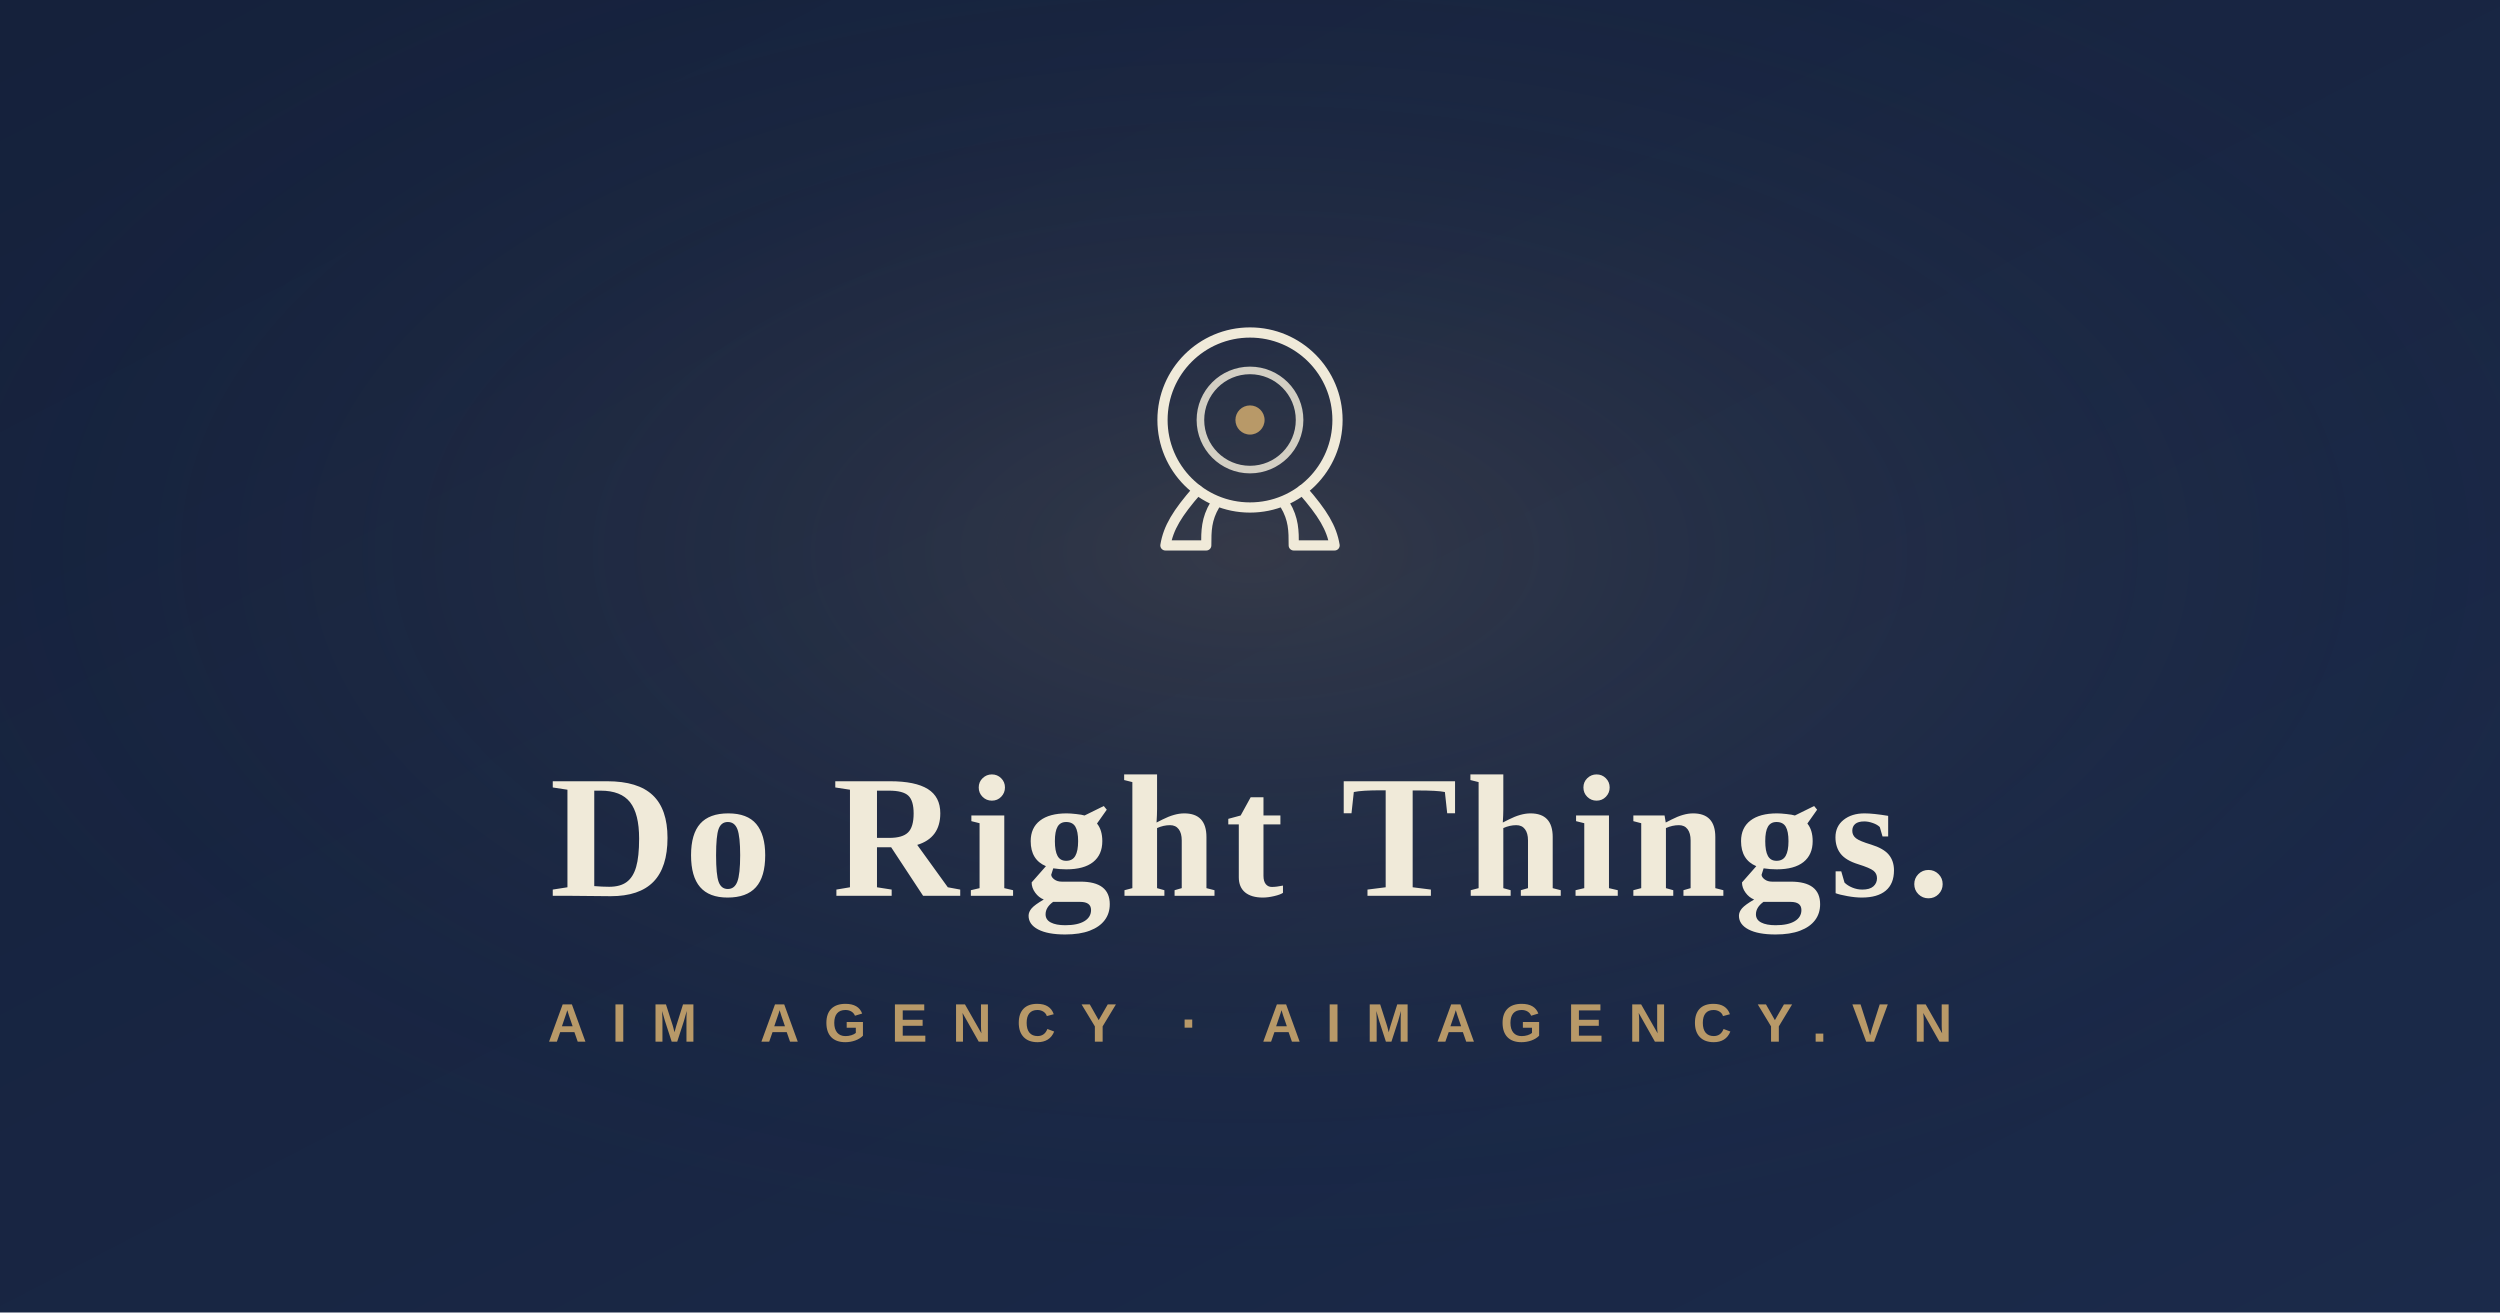
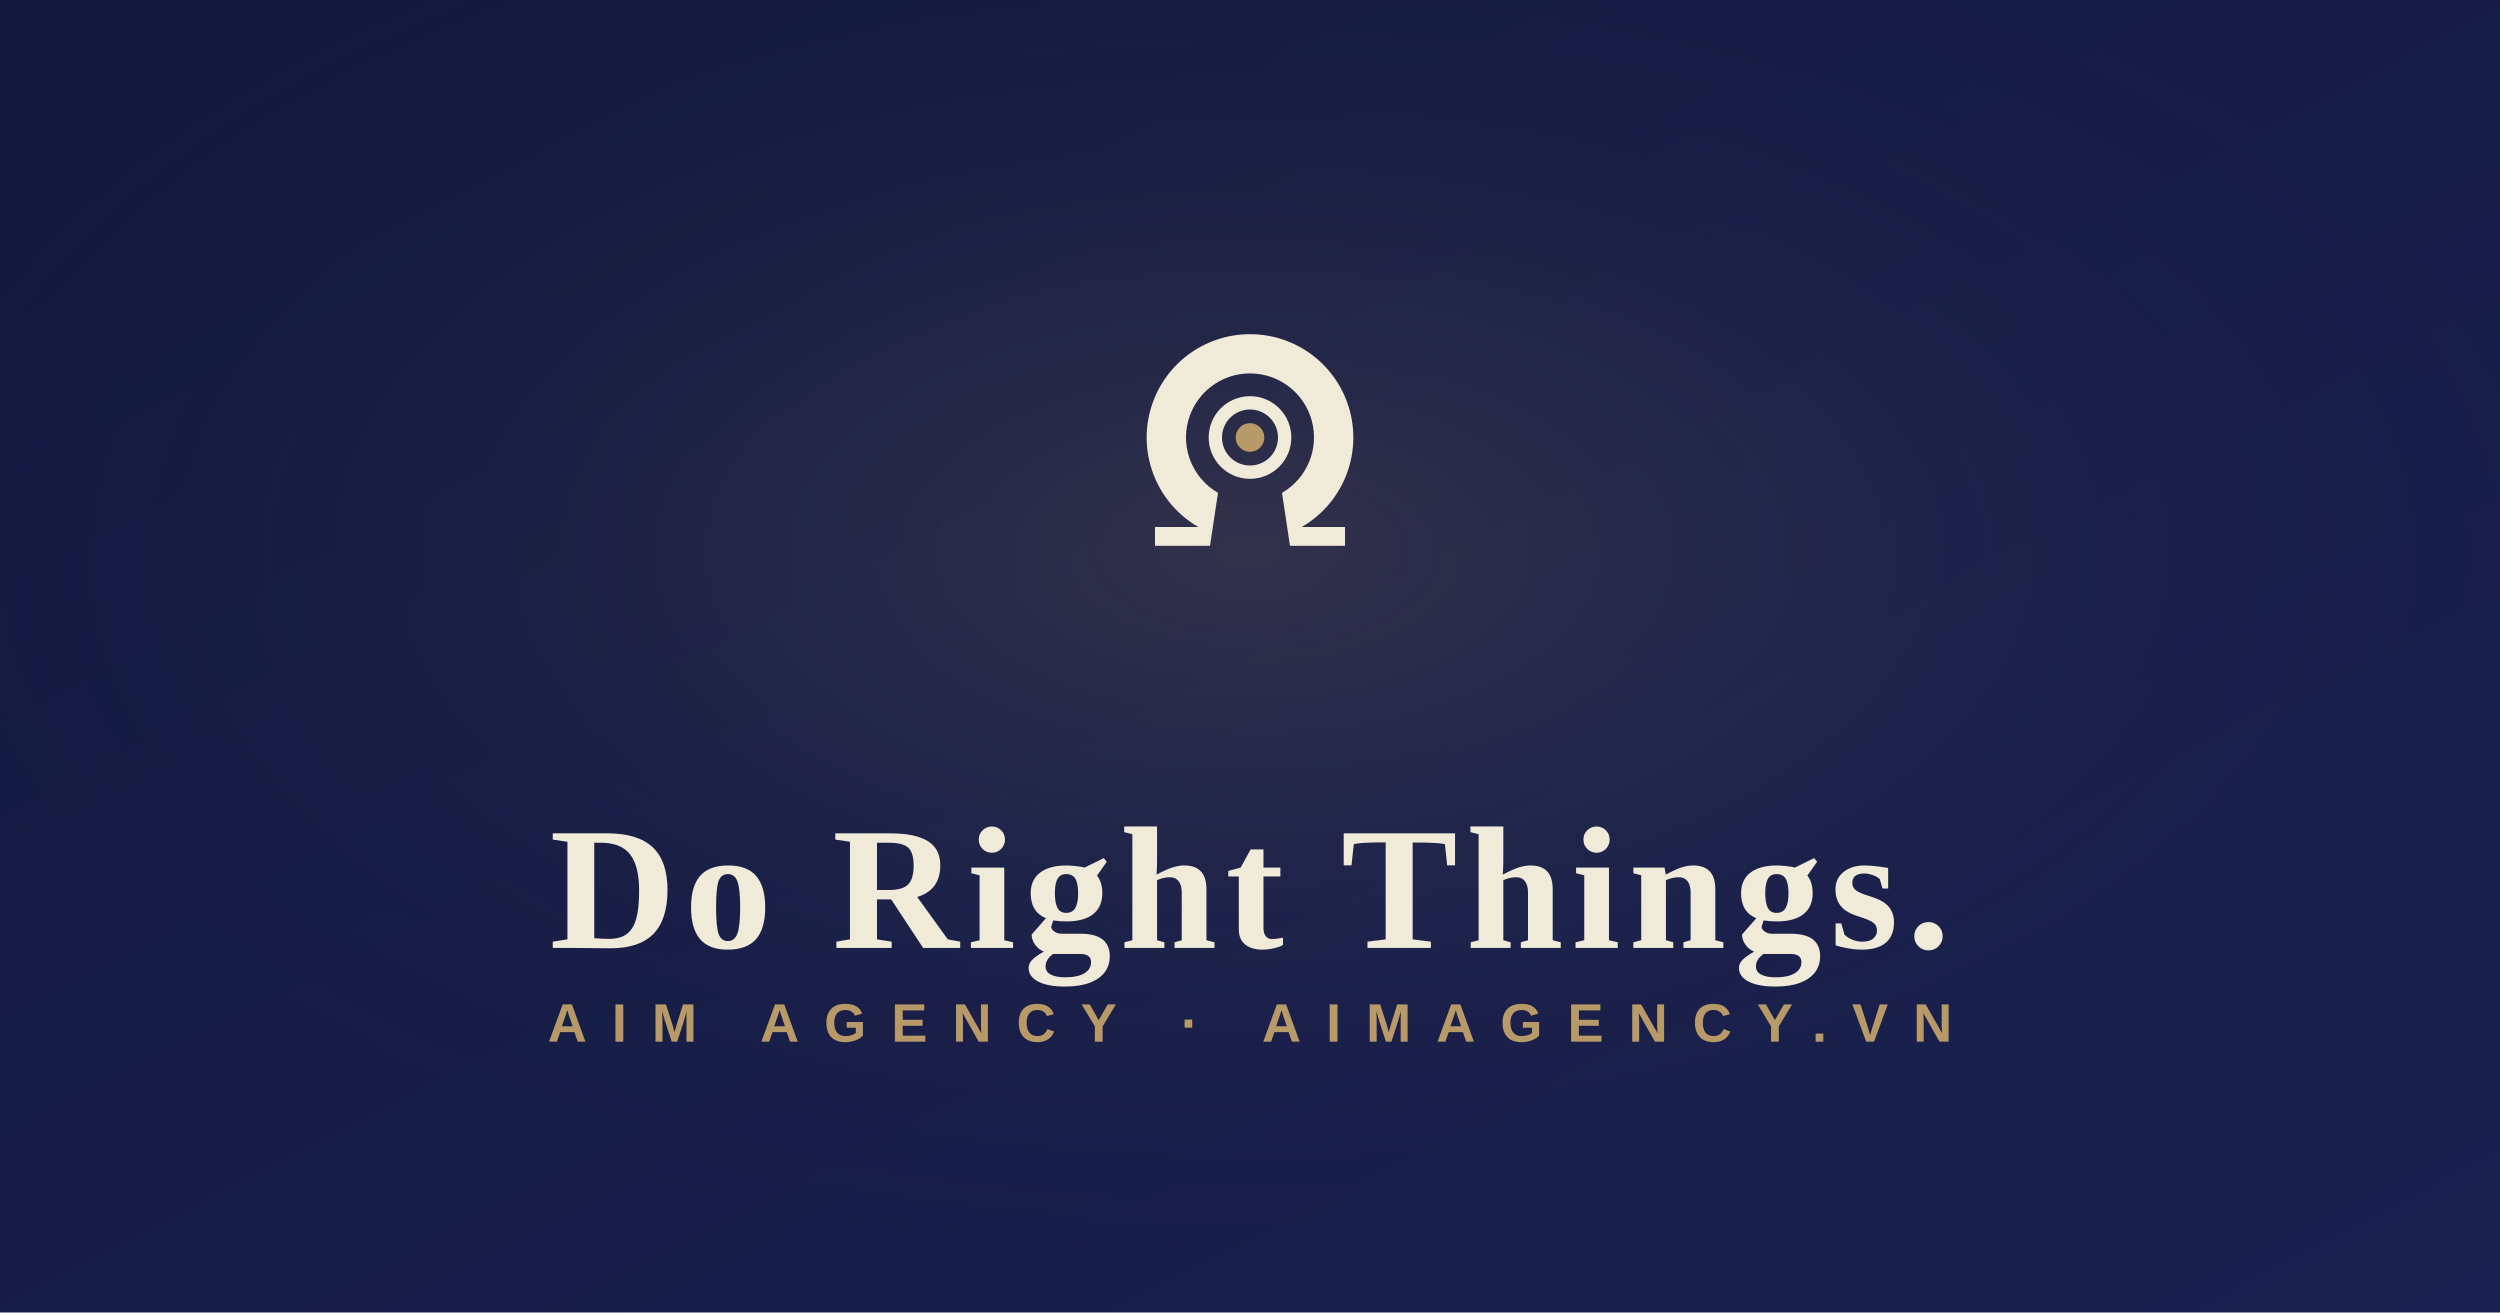
<svg xmlns="http://www.w3.org/2000/svg" viewBox="0 0 1200 630" width="1200" height="630">
  <defs>
    <linearGradient id="bg" x1="0" y1="0" x2="1" y2="1">
-       <stop offset="0%" stop-color="#15213B" />
-       <stop offset="100%" stop-color="#1B2A4A" />
+       <stop offset="0%" stop-color="#12183C" />
+       <stop offset="100%" stop-color="#1A2150" />
    </linearGradient>
    <radialGradient id="glow" cx="50%" cy="42%" r="55%">
      <stop offset="0%" stop-color="#B89968" stop-opacity="0.18" />
-       <stop offset="100%" stop-color="#1B2A4A" stop-opacity="0" />
+       <stop offset="100%" stop-color="#1A2150" stop-opacity="0" />
    </radialGradient>
  </defs>
  <rect width="1200" height="630" fill="url(#bg)" />
  <rect width="1200" height="630" fill="url(#glow)" />
-   <g transform="translate(600 210)" fill="none" stroke="#F0EAD9" stroke-linecap="round" stroke-linejoin="round">
-     <g transform="translate(-70 -70) scale(1.4)">
-       <circle cx="50" cy="44" r="30" stroke-width="3.5" />
-       <circle cx="50" cy="44" r="17" stroke-width="2.6" opacity="0.85" />
-       <circle cx="50" cy="44" r="5" fill="#B89968" stroke="none" />
-       <path d="M32 68 C 25 76, 22 81, 21 87 L 35 87 C 35 82, 35 78, 38 73" stroke-width="3.5" />
-       <path d="M68 68 C 75 76, 78 81, 79 87 L 65 87 C 65 82, 65 78, 62 73" stroke-width="3.5" />
-     </g>
+   <g transform="translate(600 210) scale(1.6) translate(-50 -45)">
+     <path d="M65.5 71.85 A31 31 0 1 0 34.5 71.85 L21.5 71.85 L21.5 77.5 L38 77.5 L40.4 61.6 A19.2 19.2 0 1 1 59.6 61.6 L62 77.5 L78.5 77.5 L78.5 71.85 Z" fill="#F0EAD9" />
+     <circle cx="50" cy="45" r="10.4" fill="none" stroke="#F0EAD9" stroke-width="4" />
+     <circle cx="50" cy="45" r="4.3" fill="#B89968" />
  </g>
-   <text x="600" y="430" text-anchor="middle" font-family="Georgia, 'Times New Roman', serif" font-size="84" font-weight="600" fill="#F0EAD9" letter-spacing="4">Do Right Things.</text>
+   <text x="600" y="455" text-anchor="middle" font-family="Georgia, 'Times New Roman', serif" font-size="84" font-weight="600" fill="#F0EAD9" letter-spacing="4">Do Right Things.</text>
  <text x="600" y="500" text-anchor="middle" font-family="Arial, sans-serif" font-size="26" font-weight="600" fill="#B89968" letter-spacing="12">AIM AGENCY · AIMAGENCY.VN</text>
</svg>
